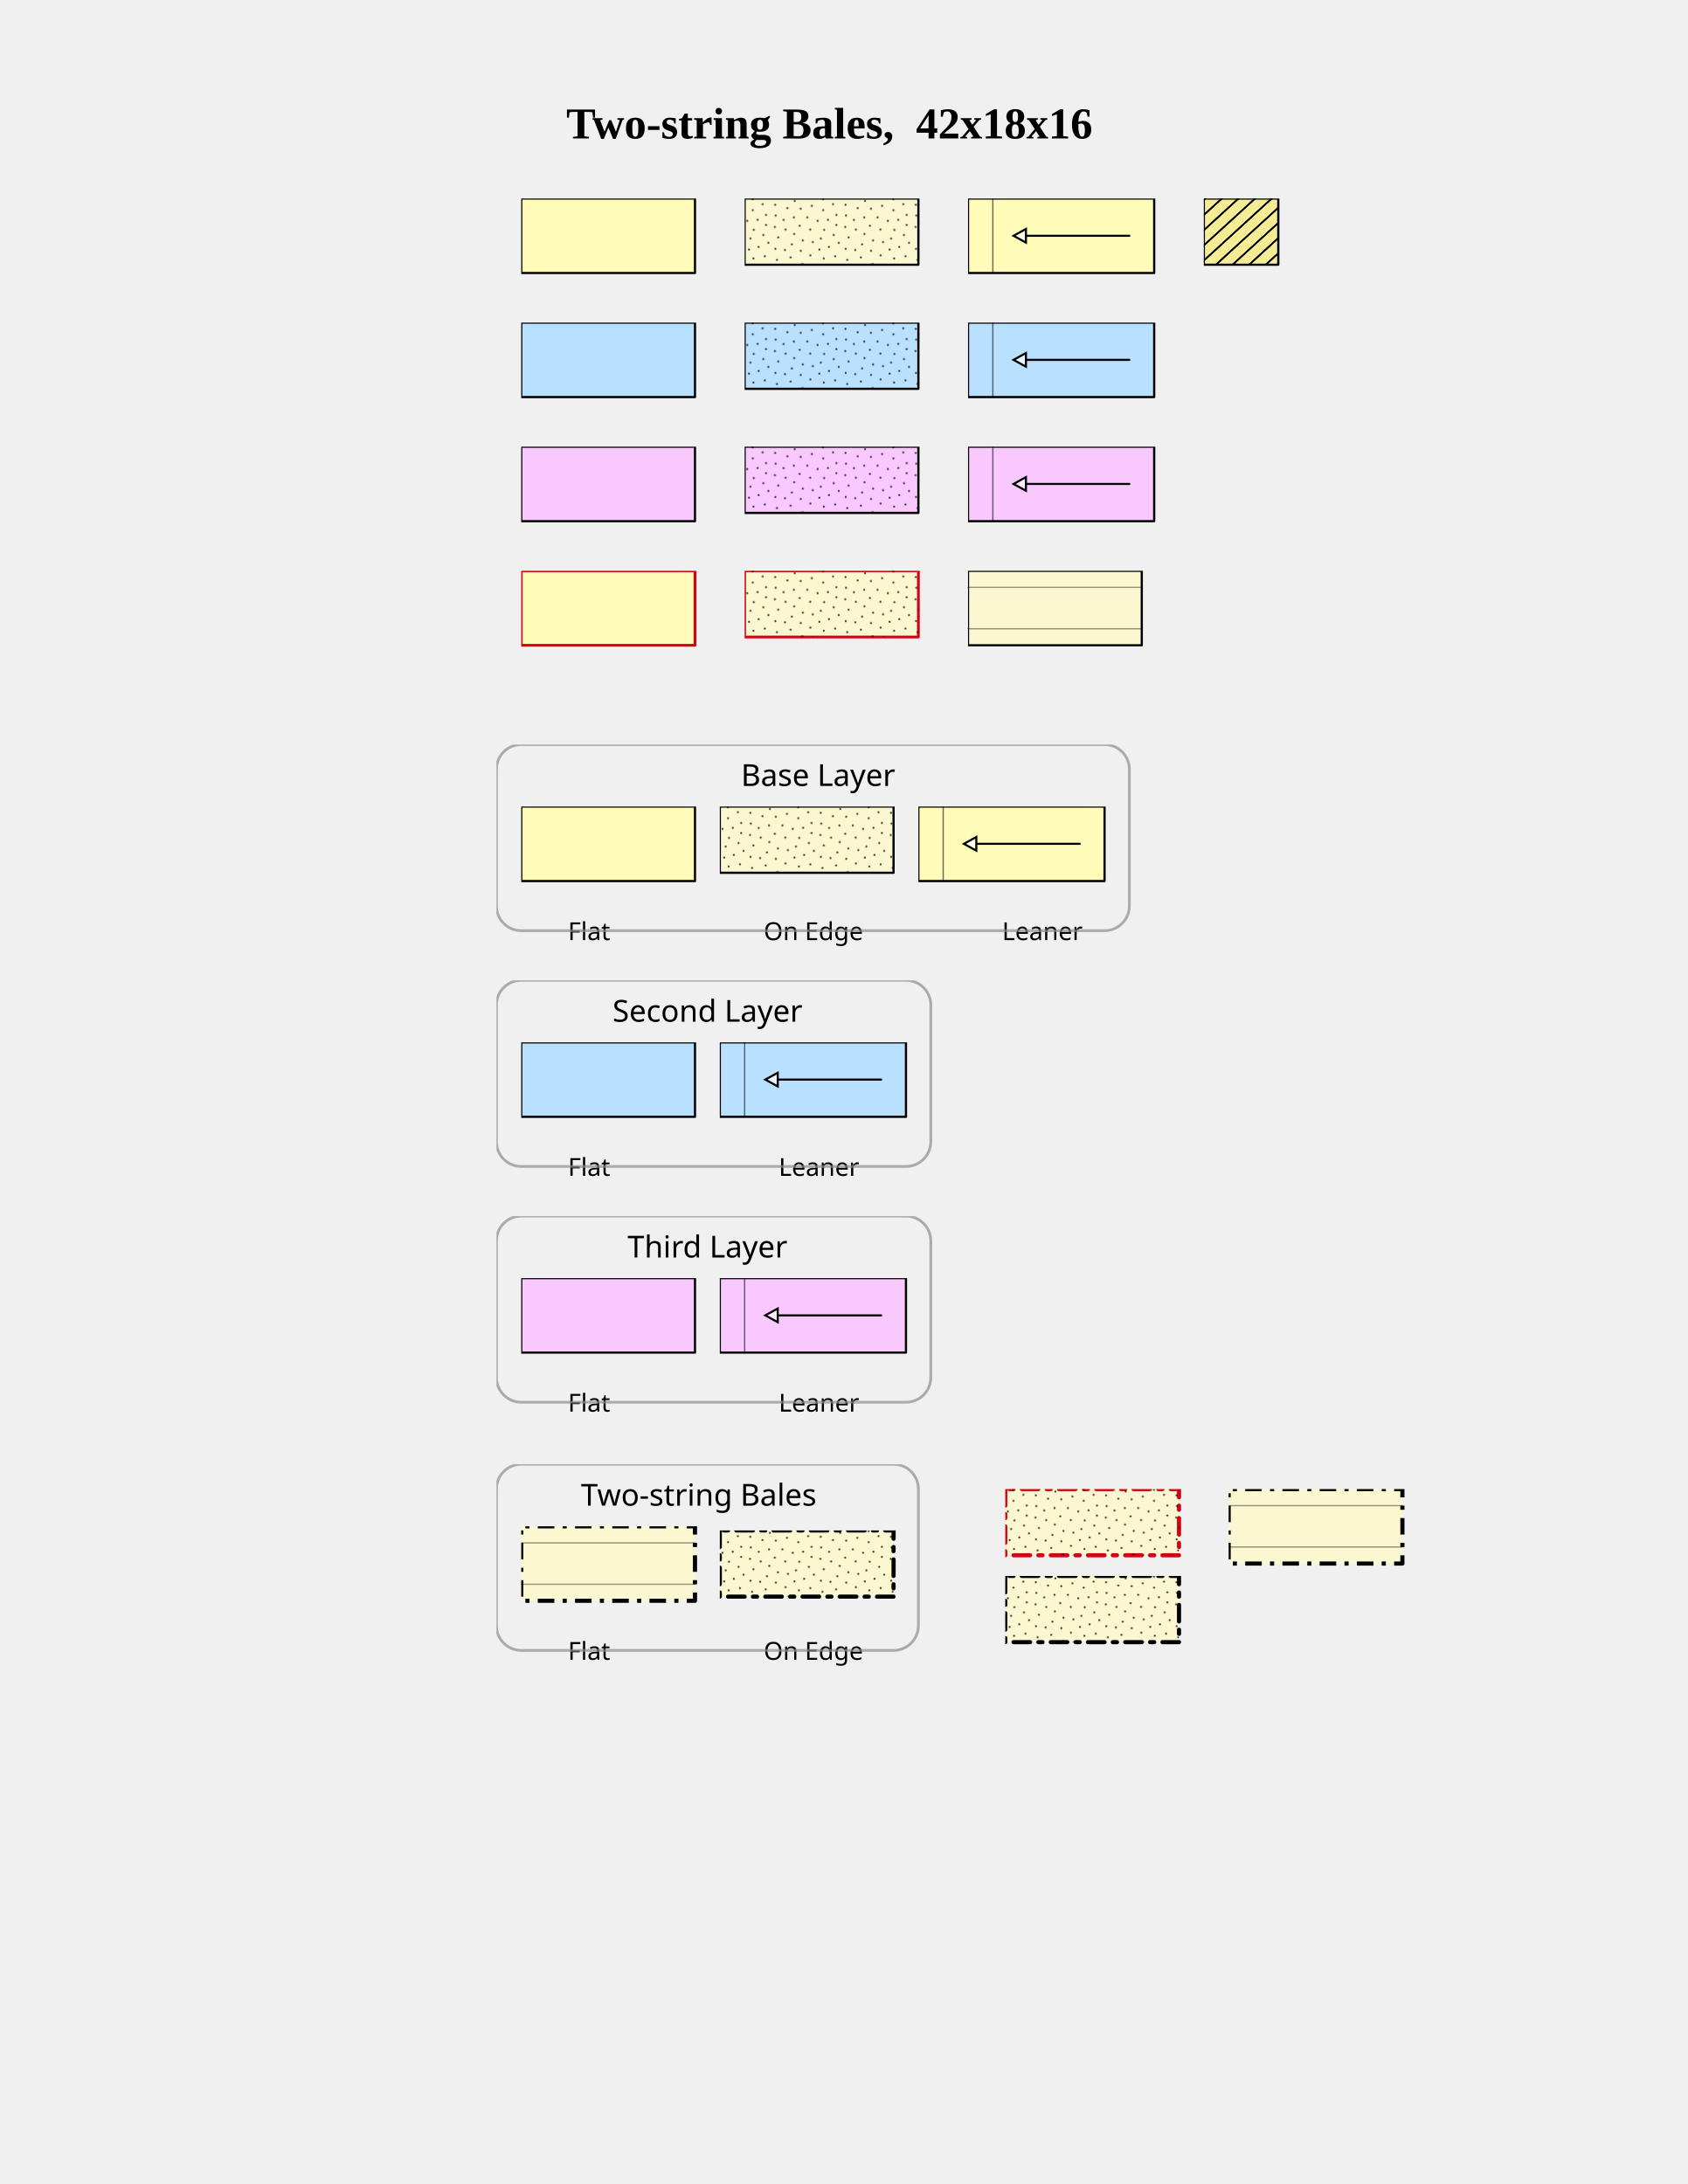
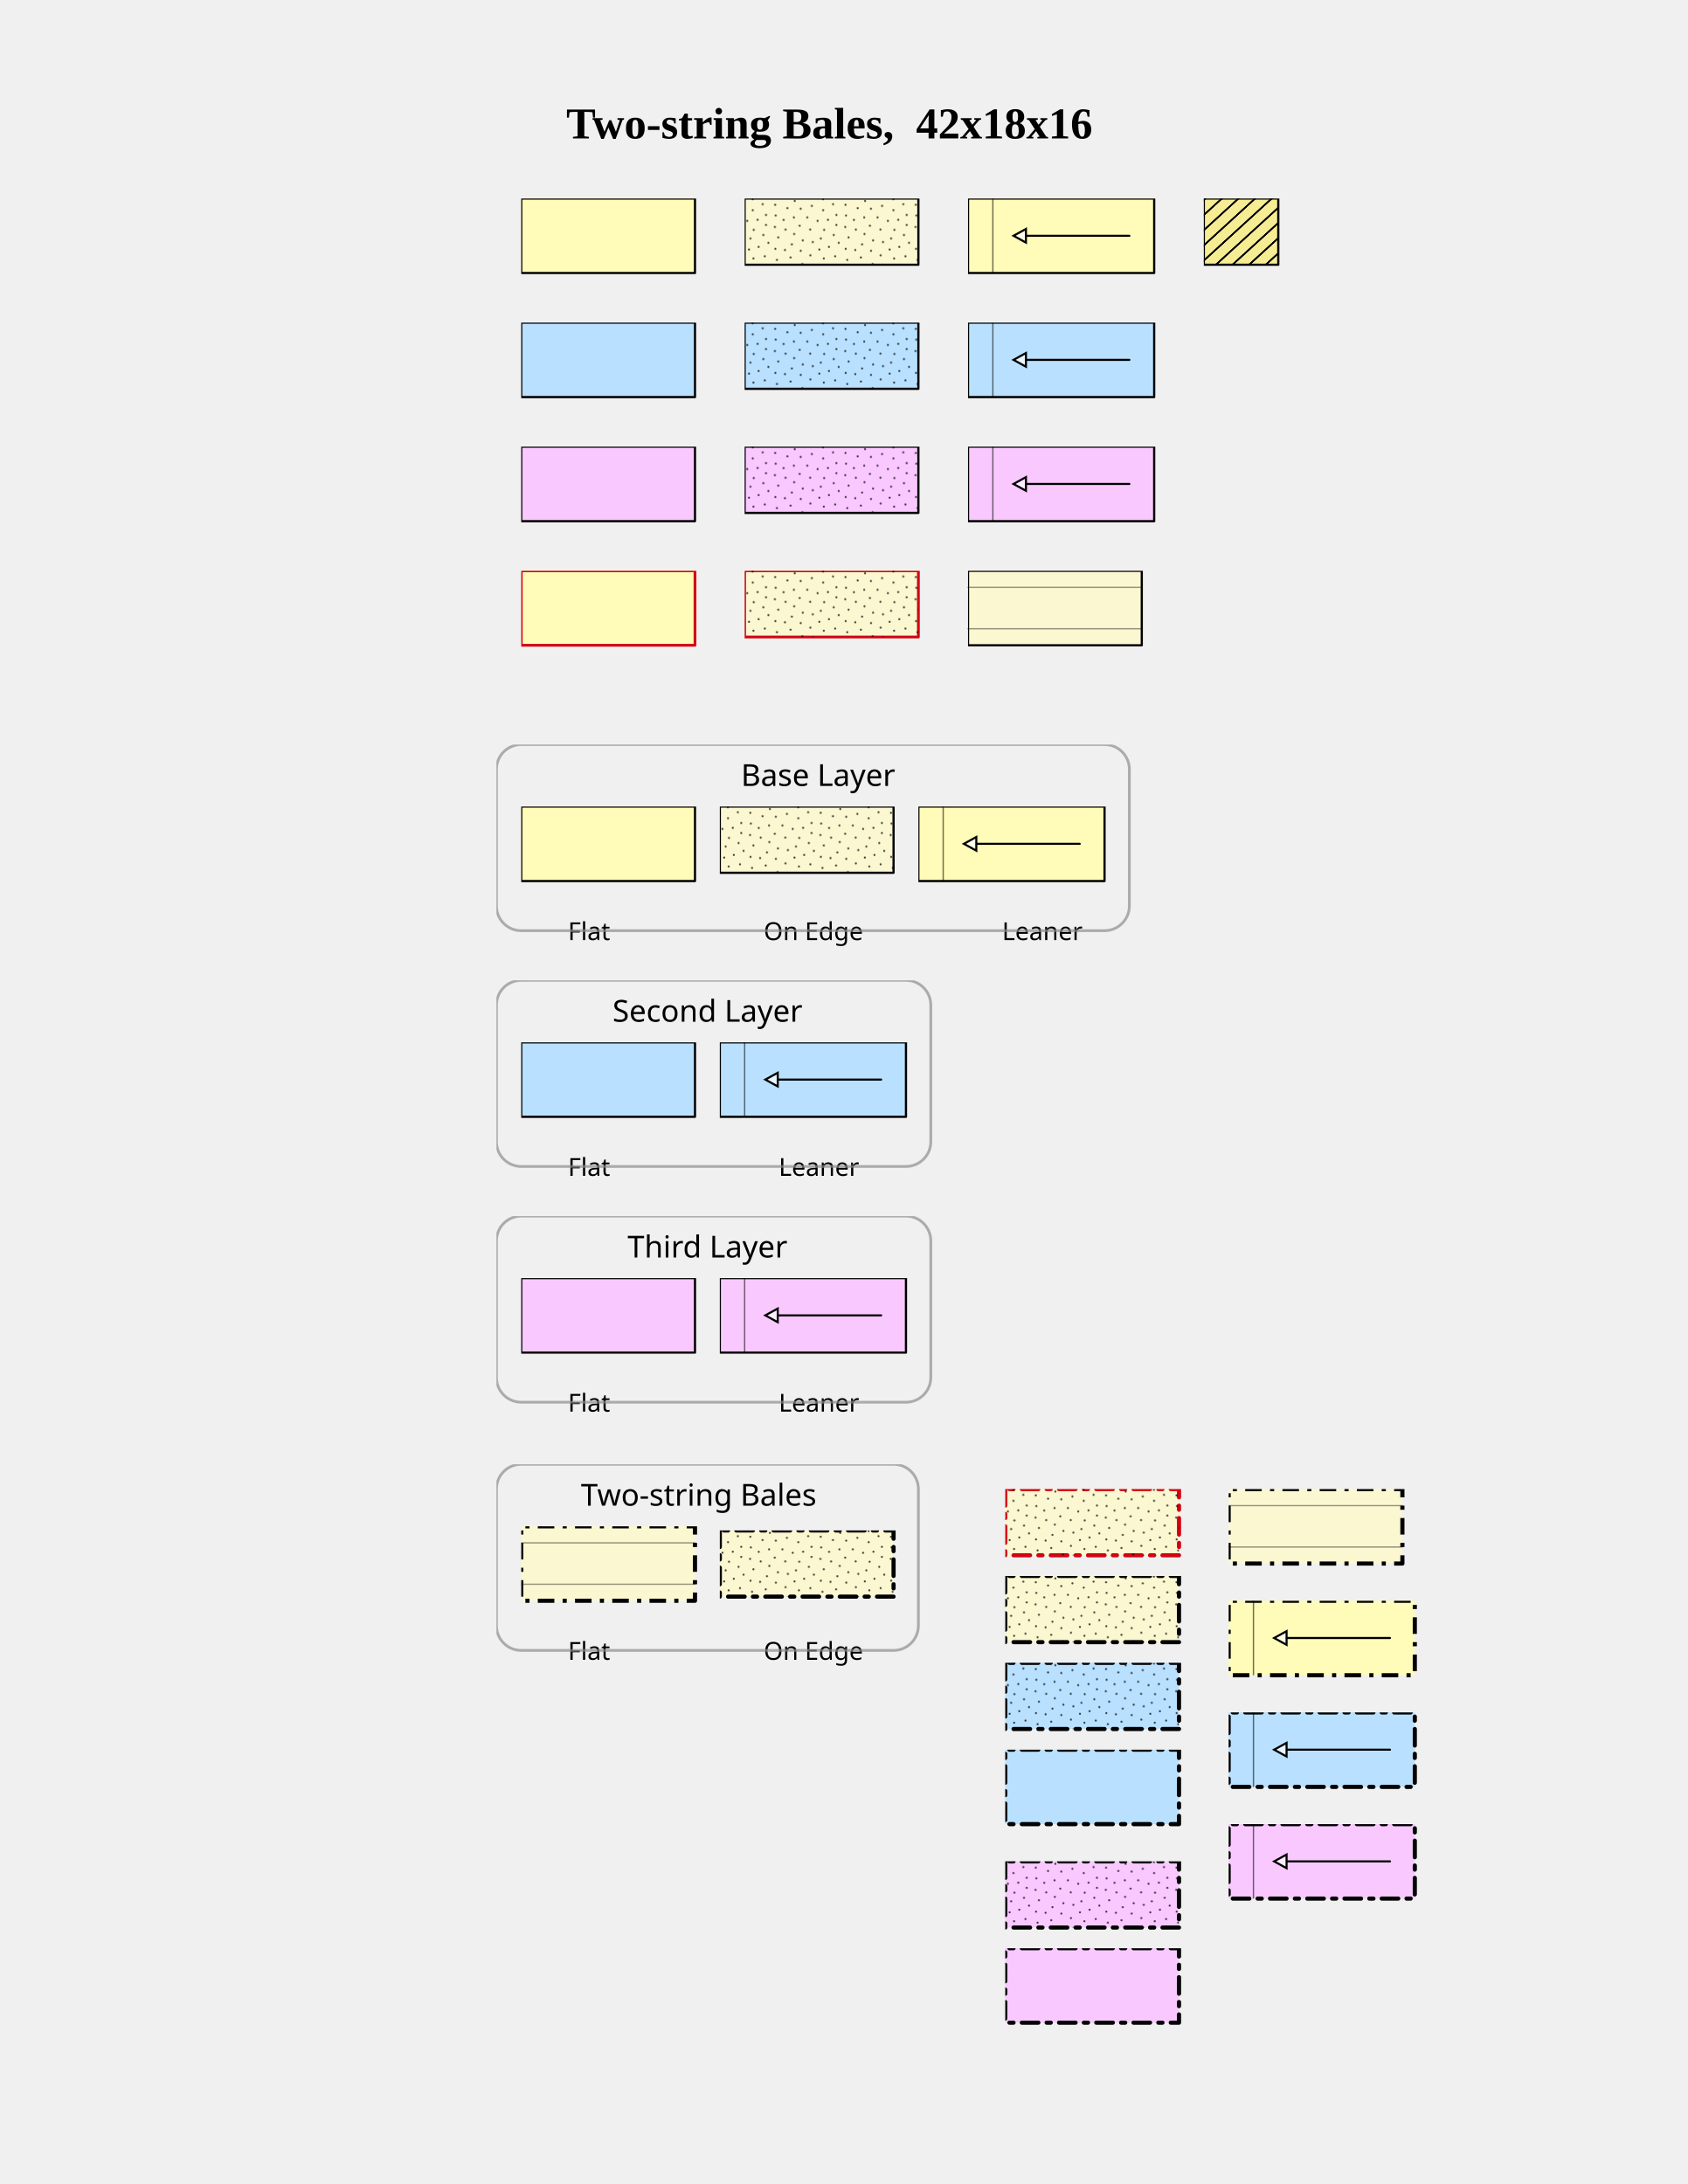
<svg xmlns="http://www.w3.org/2000/svg" xmlns:ns2="http://dairiki.org/barnhunt/inkscape-extensions" xmlns:xlink="http://www.w3.org/1999/xlink" width="8.5in" height="11in" viewBox="0 0 816 1056" version="1.1" id="svg219">
  <defs>
    <pattern xlink:href="#Strips1_5" id="bh-end-bale-stipple" patternTransform="matrix(0.6094059,0.6668921,-22.16151,20.25119,0,0)" />
    <pattern id="Strips1_5" patternTransform="translate(0,0) scale(10,10)" height="1" width="6" patternUnits="userSpaceOnUse">
      <rect height="2" width="1" y="-0.5" x="0" style="fill:black;stroke:none" />
    </pattern>
    <pattern xlink:href="#Polkadots-med" id="bh-edge-bale-stipple" patternTransform="scale(3.4)" />
    <pattern id="Polkadots-med" patternTransform="translate(0,0) scale(10,10)" height="10" width="10" patternUnits="userSpaceOnUse">
      <circle r="0.15" cy="0.810" cx="2.567" style="fill:black;stroke:none" />
      <circle r="0.15" cy="2.33" cx="3.048" style="fill:black;stroke:none" />
      <circle r="0.15" cy="2.415" cx="4.418" style="fill:black;stroke:none" />
      <circle r="0.15" cy="3.029" cx="1.844" style="fill:black;stroke:none" />
      <circle r="0.15" cy="1.363" cx="6.08" style="fill:black;stroke:none" />
      <circle r="0.15" cy="4.413" cx="5.819" style="fill:black;stroke:none" />
      <circle r="0.15" cy="4.048" cx="4.305" style="fill:black;stroke:none" />
      <circle r="0.15" cy="3.045" cx="5.541" style="fill:black;stroke:none" />
      <circle r="0.15" cy="5.527" cx="4.785" style="fill:black;stroke:none" />
      <circle r="0.15" cy="5.184" cx="2.667" style="fill:black;stroke:none" />
      <circle r="0.15" cy="1.448" cx="7.965" style="fill:black;stroke:none" />
      <circle r="0.15" cy="5.049" cx="7.047" style="fill:black;stroke:none" />
      <circle r="0.15" cy="0.895" cx="4.340" style="fill:black;stroke:none" />
      <circle r="0.15" cy="0.340" cx="7.125" style="fill:black;stroke:none" />
      <circle r="0.15" cy="1.049" cx="9.553" style="fill:black;stroke:none" />
      <circle r="0.15" cy="2.689" cx="7.006" style="fill:black;stroke:none" />
      <circle r="0.15" cy="2.689" cx="8.909" style="fill:black;stroke:none" />
      <circle r="0.15" cy="4.407" cx="9.315" style="fill:black;stroke:none" />
      <circle r="0.15" cy="3.870" cx="7.820" style="fill:black;stroke:none" />
      <circle r="0.15" cy="5.948" cx="8.270" style="fill:black;stroke:none" />
      <circle r="0.15" cy="7.428" cx="7.973" style="fill:black;stroke:none" />
      <circle r="0.15" cy="8.072" cx="9.342" style="fill:black;stroke:none" />
      <circle r="0.15" cy="9.315" cx="8.206" style="fill:black;stroke:none" />
      <circle r="0.15" cy="9.475" cx="9.682" style="fill:black;stroke:none" />
      <circle r="0.15" cy="6.186" cx="9.688" style="fill:black;stroke:none" />
      <circle r="0.15" cy="6.296" cx="3.379" style="fill:black;stroke:none" />
      <circle r="0.15" cy="8.204" cx="2.871" style="fill:black;stroke:none" />
      <circle r="0.15" cy="8.719" cx="4.59" style="fill:black;stroke:none" />
      <circle r="0.15" cy="9.671" cx="3.181" style="fill:black;stroke:none" />
      <circle r="0.15" cy="7.315" cx="5.734" style="fill:black;stroke:none" />
      <circle r="0.15" cy="6.513" cx="6.707" style="fill:black;stroke:none" />
      <circle r="0.15" cy="9.670" cx="5.730" style="fill:black;stroke:none" />
      <circle r="0.15" cy="8.373" cx="6.535" style="fill:black;stroke:none" />
      <circle r="0.15" cy="7.154" cx="4.37" style="fill:black;stroke:none" />
      <circle r="0.15" cy="7.25" cx="0.622" style="fill:black;stroke:none" />
      <circle r="0.15" cy="5.679" cx="0.831" style="fill:black;stroke:none" />
      <circle r="0.15" cy="8.519" cx="1.257" style="fill:black;stroke:none" />
      <circle r="0.15" cy="6.877" cx="1.989" style="fill:black;stroke:none" />
      <circle r="0.15" cy="3.181" cx="0.374" style="fill:black;stroke:none" />
      <circle r="0.15" cy="1.664" cx="1.166" style="fill:black;stroke:none" />
      <circle r="0.15" cy="0.093" cx="1.151" style="fill:black;stroke:none" />
      <circle r="0.15" cy="10.093" cx="1.151" style="fill:black;stroke:none" />
      <circle r="0.15" cy="4.451" cx="1.302" style="fill:black;stroke:none" />
      <circle r="0.15" cy="3.763" cx="3.047" style="fill:black;stroke:none" />
    </pattern>
    <symbol id="bale-1-42x18x16" ns2:count-as="bale-42x18x16">
      <rect height="36" width="84" style="opacity:1;fill:#fffbb8;fill-opacity:1;stroke:#000000;stroke-width:1.067;stroke-linecap:round;stroke-linejoin:round;stroke-miterlimit:4" x="0" y="0" />
    </symbol>
    <symbol id="bale-1-edge-42x18x16" ns2:count-as="bale-42x18x16">
      <rect height="32" width="84" style="opacity:1;fill:#fbf7d1;fill-opacity:1;stroke:#000000;stroke-width:1.067;stroke-linecap:round;stroke-linejoin:round;stroke-miterlimit:4;stroke-dasharray:none;stroke-dashoffset:0;stroke-opacity:1" x="0" y="0" />
      <rect style="fill:url(#bh-edge-bale-stipple);fill-opacity:0.7;stroke:none" width="84" height="32" x="0" y="0" />
    </symbol>
    <symbol id="bale-1-leaner-42x18x16" ns2:count-as="bale-42x18x16">
      <rect style="fill:#fffbb8;fill-opacity:1;stroke:#000000;stroke-width:1.067;stroke-linecap:butt;stroke-linejoin:round;stroke-miterlimit:4;stroke-opacity:1" width="90" height="36" x="0" y="0" />
      <path style="fill:none;stroke:#000000;stroke-width:0.64;stroke-linecap:butt;stroke-miterlimit:4;stroke-opacity:0.553" d="M 12,0 V 36" />
      <path d="M 78,18 H 28 v -3.3 l -6,3.3 6,3.3 V 18" style="fill:#ffffff;fill-opacity:0.698;fill-rule:evenodd;stroke:#000000;stroke-width:1px;stroke-linecap:round;stroke-linejoin:miter;stroke-opacity:1" />
    </symbol>
    <symbol id="bale-2-42x18x16" ns2:count-as="bale-42x18x16">
      <rect y="0" x="0" style="opacity:1;fill:#b9e1ff;fill-opacity:1;stroke:#000000;stroke-width:1.067;stroke-linecap:round;stroke-linejoin:round;stroke-miterlimit:4" width="84" height="36" />
    </symbol>
    <symbol id="bale-2-edge-42x18x16" ns2:count-as="bale-42x18x16">
      <rect y="0" x="0" style="opacity:1;fill:#b9e1ff;fill-opacity:1;stroke:#000000;stroke-width:1.067;stroke-linecap:round;stroke-linejoin:round;stroke-miterlimit:4;stroke-dasharray:none;stroke-dashoffset:0;stroke-opacity:1" width="84" height="32" />
      <rect width="84" height="32" x="0" y="0" style="fill:url(#bh-edge-bale-stipple);fill-opacity:0.7;stroke:none" />
    </symbol>
    <symbol id="bale-2-leaner-42x18x16" ns2:count-as="bale-42x18x16">
      <rect y="0" x="0" height="36" width="90" style="fill:#b9e1ff;fill-opacity:1;stroke:#000000;stroke-width:1.067;stroke-linecap:butt;stroke-linejoin:round;stroke-miterlimit:4;stroke-dasharray:none;stroke-opacity:1" />
      <path d="M 12,0 V 36" style="fill:none;fill-opacity:0.75;fill-rule:evenodd;stroke:#000000;stroke-width:0.64;stroke-linecap:butt;stroke-linejoin:miter;stroke-miterlimit:4;stroke-dasharray:none;stroke-opacity:0.553" />
      <path style="fill:#ffffff;fill-opacity:0.698;fill-rule:evenodd;stroke:#000000;stroke-width:1px;stroke-linecap:round;stroke-linejoin:miter;stroke-opacity:1" d="M 78,18 H 28 v -3.3 l -6,3.3 6,3.3 V 18" />
    </symbol>
    <symbol id="bale-3-42x18x16" ns2:count-as="bale-42x18x16">
      <rect height="36" width="84" style="opacity:1;fill:#f9c8ff;fill-opacity:1;stroke:#000000;stroke-width:1.067;stroke-linecap:round;stroke-linejoin:round;stroke-miterlimit:4" x="0" y="0" />
    </symbol>
    <symbol id="bale-3-edge-42x18x16" ns2:count-as="bale-42x18x16">
      <rect height="32" width="84" style="opacity:1;fill:#f9c8ff;fill-opacity:1;stroke:#000000;stroke-width:1.067;stroke-linecap:round;stroke-linejoin:round;stroke-miterlimit:4;stroke-dasharray:none;stroke-dashoffset:0;stroke-opacity:1" x="0" y="0" />
      <rect width="84" height="32" x="0" y="0" style="fill:url(#bh-edge-bale-stipple);fill-opacity:0.7;stroke:none" />
    </symbol>
    <symbol id="bale-3-leaner-42x18x16" ns2:count-as="bale-42x18x16">
      <rect style="fill:#f9c8ff;fill-opacity:1;stroke:#000000;stroke-width:1.067;stroke-linecap:butt;stroke-linejoin:round;stroke-miterlimit:4;stroke-dasharray:none;stroke-opacity:1" width="90" height="36" x="0" y="0" />
      <path style="fill:none;fill-opacity:0.75;fill-rule:evenodd;stroke:#000000;stroke-width:0.64;stroke-linecap:butt;stroke-linejoin:miter;stroke-miterlimit:4;stroke-dasharray:none;stroke-opacity:0.553" d="M 12,0 V 36" />
      <path style="fill:#ffffff;fill-opacity:0.698;fill-rule:evenodd;stroke:#000000;stroke-width:1px;stroke-linecap:round;stroke-linejoin:miter;stroke-opacity:1" d="M 78,18 H 28 v -3.3 l -6,3.3 6,3.3 V 18" />
    </symbol>
    <symbol id="bale-1-anchor-42x18x16" ns2:count-as="bale-42x18x16">
      <rect y="0" x="0" style="opacity:1;fill:#fffbb8;fill-opacity:1;stroke:#d20312;stroke-width:1.333;stroke-linecap:round;stroke-linejoin:round;stroke-miterlimit:4;stroke-dasharray:none;stroke-dashoffset:0;stroke-opacity:1" width="84" height="36" />
    </symbol>
    <symbol id="bale-1-anchor-edge-42x18x16" ns2:count-as="bale-42x18x16">
      <rect y="0" x="0" style="opacity:1;fill:#fbf7d1;fill-opacity:1;stroke:#d20312;stroke-width:1.333;stroke-linecap:round;stroke-linejoin:round;stroke-miterlimit:4;stroke-dasharray:none;stroke-dashoffset:0;stroke-opacity:1" width="84" height="32" />
      <rect width="84" height="32" x="0" y="0" style="fill:url(#bh-edge-bale-stipple);fill-opacity:0.7;stroke:none" />
    </symbol>
    <symbol id="bale-1-with-strings-42x18x16" ns2:count-as="bale-42x18x16">
      <rect style="display:inline;fill:#fbf7d1;fill-opacity:1;stroke:#000000;stroke-width:1.067;stroke-linecap:butt;stroke-linejoin:round;stroke-miterlimit:4;stroke-opacity:1" width="84" height="36" x="0" y="0" />
      <path style="display:inline;fill:none;stroke:#000000;stroke-width:0.625;stroke-linecap:round;stroke-opacity:0.4" d="M 0,8 H 84" id="string-42x18x16" />
      <use x="0" y="0" xlink:href="#string-42x18x16" transform="translate(0,20)" width="100%" height="100%" />
    </symbol>
    <symbol id="legend-1-42x18x16">
      <g>
        <use xlink:href="#bale-1-42x18x16" x="12" y="30" width="100%" height="100%" />
        <use xlink:href="#bale-1-edge-42x18x16" x="108" y="30" width="100%" height="100%" />
        <use xlink:href="#bale-1-leaner-42x18x16" x="204" y="30" width="100%" height="100%" />
        <text xml:space="preserve" style="font-style:normal;font-variant:normal;font-weight:normal;font-stretch:normal;font-size:12px;line-height:125%;font-family:'Rock Salt';-inkscape-font-specification:'Rock Salt, Normal';font-variant-ligatures:normal;font-variant-caps:normal;font-variant-numeric:normal;font-feature-settings:normal;text-align:center;letter-spacing:0px;word-spacing:0px;writing-mode:lr-tb;text-anchor:middle;fill:#000000;fill-opacity:1;stroke:none;stroke-width:1px;stroke-linecap:butt;stroke-linejoin:miter;stroke-opacity:1" x="54" y="82.546">
          <tspan x="58.84" y="94.546">Flat</tspan>
        </text>
        <text y="82.546" x="150" style="font-style:normal;font-variant:normal;font-weight:normal;font-stretch:normal;font-size:12px;line-height:125%;font-family:'Rock Salt';-inkscape-font-specification:'Rock Salt, Normal';font-variant-ligatures:normal;font-variant-caps:normal;font-variant-numeric:normal;font-feature-settings:normal;text-align:center;letter-spacing:0px;word-spacing:0px;writing-mode:lr-tb;text-anchor:middle;fill:#000000;fill-opacity:1;stroke:none;stroke-width:1px;stroke-linecap:butt;stroke-linejoin:miter;stroke-opacity:1" xml:space="preserve">
          <tspan y="94.546" x="167.277">On Edge</tspan>
        </text>
        <text xml:space="preserve" style="font-style:normal;font-variant:normal;font-weight:normal;font-stretch:normal;font-size:12px;line-height:125%;font-family:'Rock Salt';-inkscape-font-specification:'Rock Salt, Normal';font-variant-ligatures:normal;font-variant-caps:normal;font-variant-numeric:normal;font-feature-settings:normal;text-align:center;letter-spacing:0px;word-spacing:0px;writing-mode:lr-tb;text-anchor:middle;fill:#000000;fill-opacity:1;stroke:none;stroke-width:1px;stroke-linecap:butt;stroke-linejoin:miter;stroke-opacity:1" x="249" y="82.546">
          <tspan x="277.982" y="94.546">Leaner</tspan>
        </text>
      </g>
      <text y="20.02" x="153" style="font-style:normal;font-variant:normal;font-weight:normal;font-stretch:normal;font-size:14.667px;line-height:125%;font-family:'Rock Salt';-inkscape-font-specification:'Rock Salt, Normal';font-variant-ligatures:normal;font-variant-caps:normal;font-variant-numeric:normal;font-feature-settings:normal;text-align:center;letter-spacing:0px;word-spacing:0px;writing-mode:lr-tb;text-anchor:middle;fill:#000000;fill-opacity:1;stroke:none;stroke-width:1px;stroke-linecap:butt;stroke-linejoin:miter;stroke-opacity:1" xml:space="preserve">
        <tspan y="20.02" x="168.883">Base Layer</tspan>
      </text>
      <rect ry="12" rx="12" y="0" x="0" height="90" width="306" style="opacity:0.687;fill:none;fill-opacity:1;fill-rule:evenodd;stroke:#8c8c8c;stroke-width:1.333;stroke-linecap:round;stroke-linejoin:round;stroke-miterlimit:4;stroke-dasharray:none;stroke-dashoffset:0;stroke-opacity:1" />
    </symbol>
    <symbol id="legend-2-42x18x16">
      <g>
        <text y="82.546" x="54" style="font-style:normal;font-variant:normal;font-weight:normal;font-stretch:normal;font-size:12px;line-height:125%;font-family:'Rock Salt';-inkscape-font-specification:'Rock Salt, Normal';font-variant-ligatures:normal;font-variant-caps:normal;font-variant-numeric:normal;font-feature-settings:normal;text-align:center;letter-spacing:0px;word-spacing:0px;writing-mode:lr-tb;text-anchor:middle;fill:#000000;fill-opacity:1;stroke:none;stroke-width:1px;stroke-linecap:butt;stroke-linejoin:miter;stroke-opacity:1" xml:space="preserve">
          <tspan y="94.546" x="58.84">Flat</tspan>
        </text>
        <text y="82.546" x="153" style="font-style:normal;font-variant:normal;font-weight:normal;font-stretch:normal;font-size:12px;line-height:125%;font-family:'Rock Salt';-inkscape-font-specification:'Rock Salt, Normal';font-variant-ligatures:normal;font-variant-caps:normal;font-variant-numeric:normal;font-feature-settings:normal;text-align:center;letter-spacing:0px;word-spacing:0px;writing-mode:lr-tb;text-anchor:middle;fill:#000000;fill-opacity:1;stroke:none;stroke-width:1px;stroke-linecap:butt;stroke-linejoin:miter;stroke-opacity:1" xml:space="preserve">
          <tspan y="94.546" x="169.982">Leaner</tspan>
        </text>
        <use xlink:href="#bale-2-42x18x16" x="12" y="30" width="100%" height="100%" />
        <use xlink:href="#bale-2-leaner-42x18x16" x="108" y="30" width="100%" height="100%" />
      </g>
      <text xml:space="preserve" style="font-style:normal;font-variant:normal;font-weight:normal;font-stretch:normal;font-size:14.667px;line-height:125%;font-family:'Rock Salt';-inkscape-font-specification:'Rock Salt, Normal';font-variant-ligatures:normal;font-variant-caps:normal;font-variant-numeric:normal;font-feature-settings:normal;text-align:center;letter-spacing:0px;word-spacing:0px;writing-mode:lr-tb;text-anchor:middle;fill:#000000;fill-opacity:1;stroke:none;stroke-width:1px;stroke-linecap:butt;stroke-linejoin:miter;stroke-opacity:1" x="105" y="20.02">
        <tspan x="115.396" y="20.02">Second Layer</tspan>
      </text>
      <rect style="opacity:0.687;fill:none;fill-opacity:1;fill-rule:evenodd;stroke:#8c8c8c;stroke-width:1.333;stroke-linecap:round;stroke-linejoin:round;stroke-miterlimit:4;stroke-dasharray:none;stroke-dashoffset:0;stroke-opacity:1" width="210" height="90" x="0" y="0" rx="12" ry="12" />
    </symbol>
    <symbol id="legend-3-42x18x16">
      <g>
        <text xml:space="preserve" style="font-style:normal;font-variant:normal;font-weight:normal;font-stretch:normal;font-size:12px;line-height:125%;font-family:'Rock Salt';-inkscape-font-specification:'Rock Salt, Normal';font-variant-ligatures:normal;font-variant-caps:normal;font-variant-numeric:normal;font-feature-settings:normal;text-align:center;letter-spacing:0px;word-spacing:0px;writing-mode:lr-tb;text-anchor:middle;fill:#000000;fill-opacity:1;stroke:none;stroke-width:1px;stroke-linecap:butt;stroke-linejoin:miter;stroke-opacity:1" x="54" y="82.546">
          <tspan x="58.84" y="94.546">Flat</tspan>
        </text>
        <text xml:space="preserve" style="font-style:normal;font-variant:normal;font-weight:normal;font-stretch:normal;font-size:12px;line-height:125%;font-family:'Rock Salt';-inkscape-font-specification:'Rock Salt, Normal';font-variant-ligatures:normal;font-variant-caps:normal;font-variant-numeric:normal;font-feature-settings:normal;text-align:center;letter-spacing:0px;word-spacing:0px;writing-mode:lr-tb;text-anchor:middle;fill:#000000;fill-opacity:1;stroke:none;stroke-width:1px;stroke-linecap:butt;stroke-linejoin:miter;stroke-opacity:1" x="153" y="82.546">
          <tspan x="169.982" y="94.546">Leaner</tspan>
        </text>
        <use xlink:href="#bale-3-42x18x16" x="12" y="30" width="100%" height="100%" />
        <use xlink:href="#bale-3-leaner-42x18x16" x="108" y="30" width="100%" height="100%" />
      </g>
      <text x="105" y="20.02" style="font-style:normal;font-variant:normal;font-weight:normal;font-stretch:normal;font-size:14.667px;line-height:125%;font-family:'Rock Salt';-inkscape-font-specification:'Rock Salt, Normal';font-variant-ligatures:normal;font-variant-caps:normal;font-variant-numeric:normal;font-feature-settings:normal;text-align:center;letter-spacing:0px;word-spacing:0px;writing-mode:lr-tb;text-anchor:middle;fill:#000000;fill-opacity:1;stroke:none;stroke-width:1px;stroke-linecap:butt;stroke-linejoin:miter;stroke-opacity:1" xml:space="preserve">
        <tspan y="20.02" x="115.396">Third Layer</tspan>
      </text>
      <rect ry="12" rx="12" y="0" x="0" height="90" width="210" style="opacity:0.687;fill:none;fill-opacity:1;fill-rule:evenodd;stroke:#8c8c8c;stroke-width:1.333;stroke-linecap:round;stroke-linejoin:round;stroke-miterlimit:4;stroke-dasharray:none;stroke-dashoffset:0;stroke-opacity:1" />
    </symbol>
    <symbol id="bale-1-edge-alt-42x18x16" ns2:count-as="bale-42x18x16">
      <rect y="0" x="0" style="opacity:1;fill:#fbf7d1;fill-opacity:1;stroke:#000000;stroke-width:2;stroke-linecap:round;stroke-linejoin:round;stroke-miterlimit:4;stroke-dasharray:8, 4, 2, 4;stroke-dashoffset:10;stroke-opacity:1" width="84" height="32" />
      <rect y="0" x="0" height="32" width="84" style="fill:url(#bh-edge-bale-stipple);fill-opacity:0.7;stroke:none" />
    </symbol>
    <symbol id="legend-1-alt-42x18x16">
      <g>
        <use height="100%" width="100%" x="12" y="30" xlink:href="#bale-1-with-strings-alt-42x18x16" />
        <use height="100%" width="100%" x="108" y="32" xlink:href="#bale-1-edge-alt-42x18x16" />
        <text y="82.546" x="54" style="font-style:normal;font-variant:normal;font-weight:normal;font-stretch:normal;font-size:12px;line-height:125%;font-family:'Rock Salt';-inkscape-font-specification:'Rock Salt, Normal';font-variant-ligatures:normal;font-variant-caps:normal;font-variant-numeric:normal;font-feature-settings:normal;text-align:center;letter-spacing:0px;word-spacing:0px;writing-mode:lr-tb;text-anchor:middle;fill:#000000;fill-opacity:1;stroke:none;stroke-width:1px;stroke-linecap:butt;stroke-linejoin:miter;stroke-opacity:1" xml:space="preserve">
          <tspan y="94.546" x="58.84">Flat</tspan>
        </text>
        <text xml:space="preserve" style="font-style:normal;font-variant:normal;font-weight:normal;font-stretch:normal;font-size:12px;line-height:125%;font-family:'Rock Salt';-inkscape-font-specification:'Rock Salt, Normal';font-variant-ligatures:normal;font-variant-caps:normal;font-variant-numeric:normal;font-feature-settings:normal;text-align:center;letter-spacing:0px;word-spacing:0px;writing-mode:lr-tb;text-anchor:middle;fill:#000000;fill-opacity:1;stroke:none;stroke-width:1px;stroke-linecap:butt;stroke-linejoin:miter;stroke-opacity:1" x="150" y="82.546">
          <tspan x="167.277" y="94.546">On Edge</tspan>
        </text>
      </g>
      <text xml:space="preserve" style="font-style:normal;font-variant:normal;font-weight:normal;font-stretch:normal;font-size:14.667px;line-height:125%;font-family:'Rock Salt';-inkscape-font-specification:'Rock Salt, Normal';font-variant-ligatures:normal;font-variant-caps:normal;font-variant-numeric:normal;font-feature-settings:normal;text-align:center;letter-spacing:0px;word-spacing:0px;writing-mode:lr-tb;text-anchor:middle;fill:#000000;fill-opacity:1;stroke:none;stroke-width:1px;stroke-linecap:butt;stroke-linejoin:miter;stroke-opacity:1" x="102" y="20.02">
        <tspan x="111.15" y="20.02">Two-string Bales</tspan>
      </text>
      <rect style="opacity:0.687;fill:none;fill-opacity:1;fill-rule:evenodd;stroke:#8c8c8c;stroke-width:1.333;stroke-linecap:round;stroke-linejoin:round;stroke-miterlimit:4;stroke-dasharray:none;stroke-dashoffset:0;stroke-opacity:1" width="204" height="90" x="0" y="0" rx="12" ry="12" />
    </symbol>
    <symbol id="bale-1-anchor-edge-alt-42x18x16" ns2:count-as="bale-42x18x16">
      <rect height="32" width="84" style="opacity:1;fill:#fbf7d1;fill-opacity:1;stroke:#d20312;stroke-width:2;stroke-linecap:round;stroke-linejoin:round;stroke-miterlimit:4;stroke-dasharray:8, 4, 2, 4;stroke-dashoffset:10;stroke-opacity:1" x="0" y="0" />
      <rect style="fill:url(#bh-edge-bale-stipple);fill-opacity:0.7;stroke:none" y="0" x="0" height="32" width="84" />
    </symbol>
    <symbol id="bale-1-with-strings-alt-42x18x16" ns2:count-as="bale-42x18x16">
      <rect y="0" x="0" height="36" width="84" style="display:inline;fill:#fbf7d1;fill-opacity:1;stroke:#000000;stroke-width:2;stroke-linecap:butt;stroke-linejoin:round;stroke-miterlimit:4;stroke-dasharray:8, 4, 2, 4;stroke-dashoffset:10;stroke-opacity:1" />
      <path id="string-alt-42x18x16" d="M 0,8 H 84" style="display:inline;fill:none;stroke:#000000;stroke-width:0.625;stroke-linecap:round;stroke-opacity:0.4" />
      <use height="100%" width="100%" transform="translate(0,20)" xlink:href="#string-alt-42x18x16" y="0" x="0" />
    </symbol>
+     <symbol id="bale-1-leaner-alt-42x18x16" ns2:count-as="bale-42x18x16">
+       <rect style="fill:#fffbb8;fill-opacity:1;stroke:#000000;stroke-width:2;stroke-linecap:butt;stroke-linejoin:round;stroke-miterlimit:4;stroke-dasharray:8, 4, 2, 4;stroke-dashoffset:10;stroke-opacity:1" width="90" height="36" x="0" y="0" />
+       <path style="fill:none;stroke:#000000;stroke-width:0.64;stroke-linecap:butt;stroke-miterlimit:4;stroke-opacity:0.553" d="M 12,0 V 36" />
+       <path d="M 78,18 H 28 v -3.3 l -6,3.3 6,3.3 V 18" style="fill:#ffffff;fill-opacity:0.698;fill-rule:evenodd;stroke:#000000;stroke-width:1px;stroke-linecap:round;stroke-linejoin:miter;stroke-opacity:1" />
+     </symbol>
+     <symbol id="bale-2-alt-42x18x16" ns2:count-as="bale-42x18x16">
+       <rect y="0" x="0" style="opacity:1;fill:#b9e1ff;fill-opacity:1;stroke:#000000;stroke-width:2;stroke-linecap:round;stroke-linejoin:round;stroke-miterlimit:4;stroke-dasharray:8, 4, 2, 4;stroke-dashoffset:10;stroke-opacity:1" width="84" height="36" />
+     </symbol>
+     <symbol id="bale-2-edge-alt-42x18x16" ns2:count-as="bale-42x18x16">
+       <rect y="0" x="0" style="opacity:1;fill:#b9e1ff;fill-opacity:1;stroke:#000000;stroke-width:2;stroke-linecap:round;stroke-linejoin:round;stroke-miterlimit:4;stroke-dasharray:8, 4, 2, 4;stroke-dashoffset:10;stroke-opacity:1" width="84" height="32" />
+       <rect width="84" height="32" x="0" y="0" style="fill:url(#bh-edge-bale-stipple);fill-opacity:0.7;stroke:none" />
+     </symbol>
+     <symbol id="bale-2-leaner-alt-42x18x16" ns2:count-as="bale-42x18x16">
+       <rect y="0" x="0" height="36" width="90" style="fill:#b9e1ff;fill-opacity:1;stroke:#000000;stroke:#000000;stroke-width:2;stroke-linecap:round;stroke-linejoin:round;stroke-miterlimit:4;stroke-dasharray:8, 4, 2, 4;stroke-dashoffset:10;stroke-opacity:1" />
+       <path d="M 12,0 V 36" style="fill:none;fill-opacity:0.75;fill-rule:evenodd;stroke:#000000;stroke-width:0.64;stroke-linecap:butt;stroke-linejoin:miter;stroke-miterlimit:4;stroke-dasharray:none;stroke-opacity:0.553" />
+       <path style="fill:#ffffff;fill-opacity:0.698;fill-rule:evenodd;stroke:#000000;stroke-width:1px;stroke-linecap:round;stroke-linejoin:miter;stroke-opacity:1" d="M 78,18 H 28 v -3.3 l -6,3.3 6,3.3 V 18" />
+     </symbol>
+     <symbol id="bale-3-alt-42x18x16" ns2:count-as="bale-42x18x16">
+       <rect height="36" width="84" style="opacity:1;fill:#f9c8ff;fill-opacity:1;stroke:#000000;stroke-width:2;stroke-linecap:round;stroke-linejoin:round;stroke-miterlimit:4;stroke-dasharray:8, 4, 2, 4;stroke-dashoffset:10;stroke-opacity:1" x="0" y="0" />
+     </symbol>
+     <symbol id="bale-3-edge-alt-42x18x16" ns2:count-as="bale-42x18x16">
+       <rect height="32" width="84" style="opacity:1;fill:#f9c8ff;fill-opacity:1;stroke:#000000;stroke:#000000;stroke-width:2;stroke-linecap:round;stroke-linejoin:round;stroke-miterlimit:4;stroke-dasharray:8, 4, 2, 4;stroke-dashoffset:10;stroke-opacity:1" x="0" y="0" />
+       <rect width="84" height="32" x="0" y="0" style="fill:url(#bh-edge-bale-stipple);fill-opacity:0.7;stroke:none" />
+     </symbol>
+     <symbol id="bale-3-leaner-alt-42x18x16" ns2:count-as="bale-42x18x16">
+       <rect style="fill:#f9c8ff;fill-opacity:1;stroke:#000000;stroke:#000000;stroke-width:2;stroke-linecap:round;stroke-linejoin:round;stroke-miterlimit:4;stroke-dasharray:8, 4, 2, 4;stroke-dashoffset:10;stroke-opacity:1" width="90" height="36" x="0" y="0" />
+       <path style="fill:none;fill-opacity:0.75;fill-rule:evenodd;stroke:#000000;stroke-width:0.64;stroke-linecap:butt;stroke-linejoin:miter;stroke-miterlimit:4;stroke-dasharray:none;stroke-opacity:0.553" d="M 12,0 V 36" />
+       <path style="fill:#ffffff;fill-opacity:0.698;fill-rule:evenodd;stroke:#000000;stroke-width:1px;stroke-linecap:round;stroke-linejoin:miter;stroke-opacity:1" d="M 78,18 H 28 v -3.3 l -6,3.3 6,3.3 V 18" />
+     </symbol>
    <symbol id="bale-1-end-42x18x16">
      <rect y="0" x="0" style="opacity:1;fill:#f6ec94;fill-opacity:1;stroke:#000000;stroke-width:1.067;stroke-linecap:round;stroke-linejoin:round;stroke-miterlimit:4;stroke-dasharray:none;stroke-dashoffset:0;stroke-opacity:1" width="36" height="32" />
      <rect y="0" x="0" height="32" width="36" style="fill:url(#bh-end-bale-stipple);fill-opacity:1;stroke:none" />
    </symbol>
  </defs>
  <text xml:space="preserve" style="font-style:normal;font-variant:normal;font-weight:bold;font-stretch:normal;font-size:21.333px;line-height:125%;text-align:center;text-anchor:middle;fill:#000000;fill-opacity:1;stroke:none;stroke-width:1px;stroke-linecap:butt;stroke-linejoin:miter;stroke-opacity:1" x="408.979" y="66.949">
    <tspan x="408.979" y="66.949">Two-string Bales,  42x18x16</tspan>
  </text>
  <use xlink:href="#bale-1-42x18x16" x="0" y="0" width="100%" height="100%" transform="translate(252,96)" />
  <use xlink:href="#bale-1-edge-42x18x16" transform="translate(360,96)" x="0" y="0" width="100%" height="100%" style="stroke-width:1;stroke-miterlimit:4;stroke-dasharray:none" />
  <use xlink:href="#bale-1-leaner-42x18x16" x="0" y="0" width="100%" height="100%" transform="translate(468,96)" />
  <use xlink:href="#bale-2-42x18x16" transform="translate(252,156)" x="0" y="0" width="100%" height="100%" />
  <use xlink:href="#bale-2-edge-42x18x16" transform="translate(360,156)" x="0" y="0" width="100%" height="100%" />
  <use xlink:href="#bale-2-leaner-42x18x16" transform="translate(468,156)" x="0" y="0" width="100%" height="100%" />
  <use xlink:href="#bale-3-42x18x16" transform="translate(252,216)" x="0" y="0" width="100%" height="100%" />
  <use xlink:href="#bale-3-edge-42x18x16" transform="translate(360,216)" x="0" y="0" width="100%" height="100%" />
  <use xlink:href="#bale-3-leaner-42x18x16" transform="translate(468,216)" x="0" y="0" width="100%" height="100%" />
  <use xlink:href="#bale-1-anchor-42x18x16" transform="translate(252,276)" x="0" y="0" width="100%" height="100%" />
  <use xlink:href="#bale-1-anchor-edge-42x18x16" transform="translate(360,276)" x="0" y="0" width="100%" height="100%" />
  <use xlink:href="#bale-1-with-strings-42x18x16" transform="translate(468,276)" x="0" y="0" width="100%" height="100%" />
  <use xlink:href="#legend-1-42x18x16" transform="translate(240,360)" x="0" y="0" width="100%" height="100%" />
  <use xlink:href="#legend-2-42x18x16" transform="translate(240,474)" x="0" y="0" width="100%" height="100%" />
  <use xlink:href="#legend-3-42x18x16" transform="translate(240,588)" x="0" y="0" width="100%" height="100%" />
  <use xlink:href="#bale-1-edge-alt-42x18x16" transform="translate(486,762)" x="0" y="0" width="100%" height="100%" />
  <use xlink:href="#legend-1-alt-42x18x16" transform="translate(240,708)" x="0" y="0" width="100%" height="100%" />
  <use xlink:href="#bale-1-anchor-edge-alt-42x18x16" transform="translate(486,720)" x="0" y="0" width="100%" height="100%" />
  <use xlink:href="#bale-1-with-strings-alt-42x18x16" transform="translate(594,720)" x="0" y="0" width="100%" height="100%" />
  <use xlink:href="#bale-1-end-42x18x16" transform="translate(582,96)" x="0" y="0" width="100%" height="100%" />
+   <use xlink:href="#bale-1-leaner-alt-42x18x16" x="0" y="0" width="100%" height="100%" transform="translate(594,774)" />
+   <use xlink:href="#bale-2-alt-42x18x16" x="0" y="0" width="100%" height="100%" transform="translate(486,846)" />
+   <use xlink:href="#bale-2-edge-alt-42x18x16" x="0" y="0" width="100%" height="100%" transform="translate(486,804)" />
+   <use xlink:href="#bale-2-leaner-alt-42x18x16" x="0" y="0" width="100%" height="100%" transform="translate(594,828)" />
+   <use xlink:href="#bale-3-edge-alt-42x18x16" x="0" y="0" width="100%" height="100%" transform="translate(486,900)" />
+   <use xlink:href="#bale-3-alt-42x18x16" x="0" y="0" width="100%" height="100%" transform="translate(486,942)" />
+   <use xlink:href="#bale-3-leaner-alt-42x18x16" x="0" y="0" width="100%" height="100%" transform="translate(594,882)" />
</svg>
